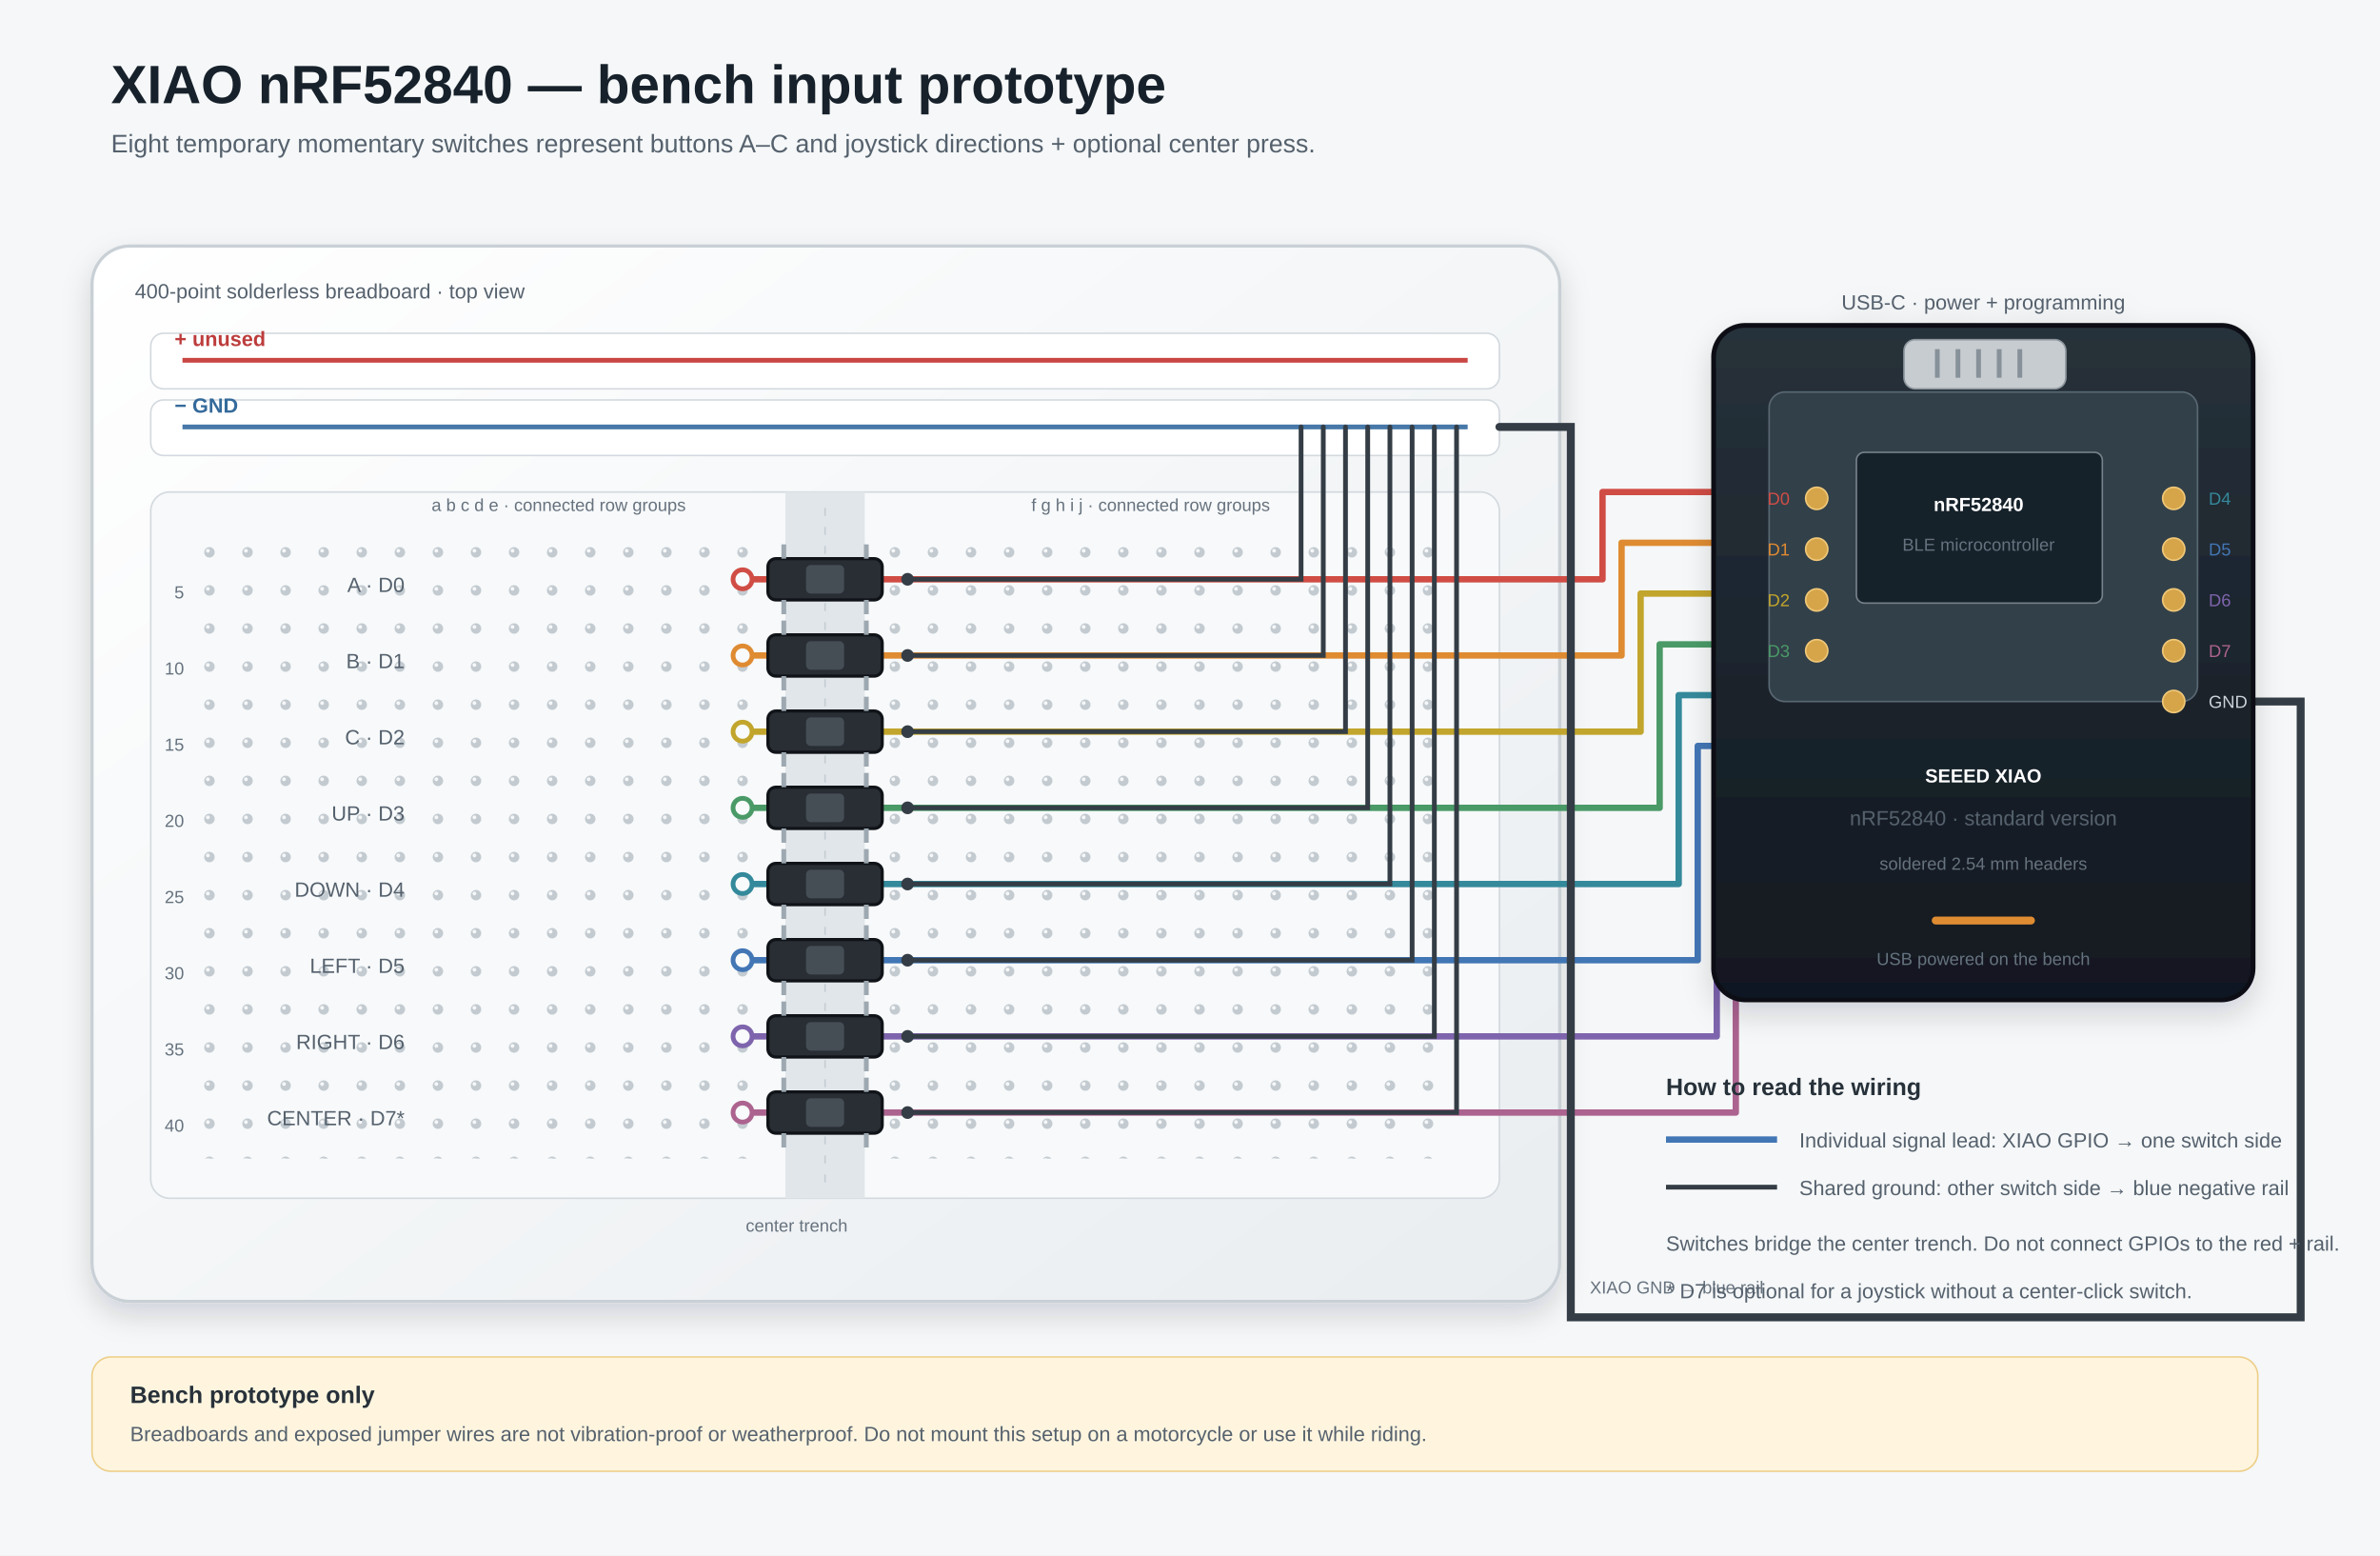
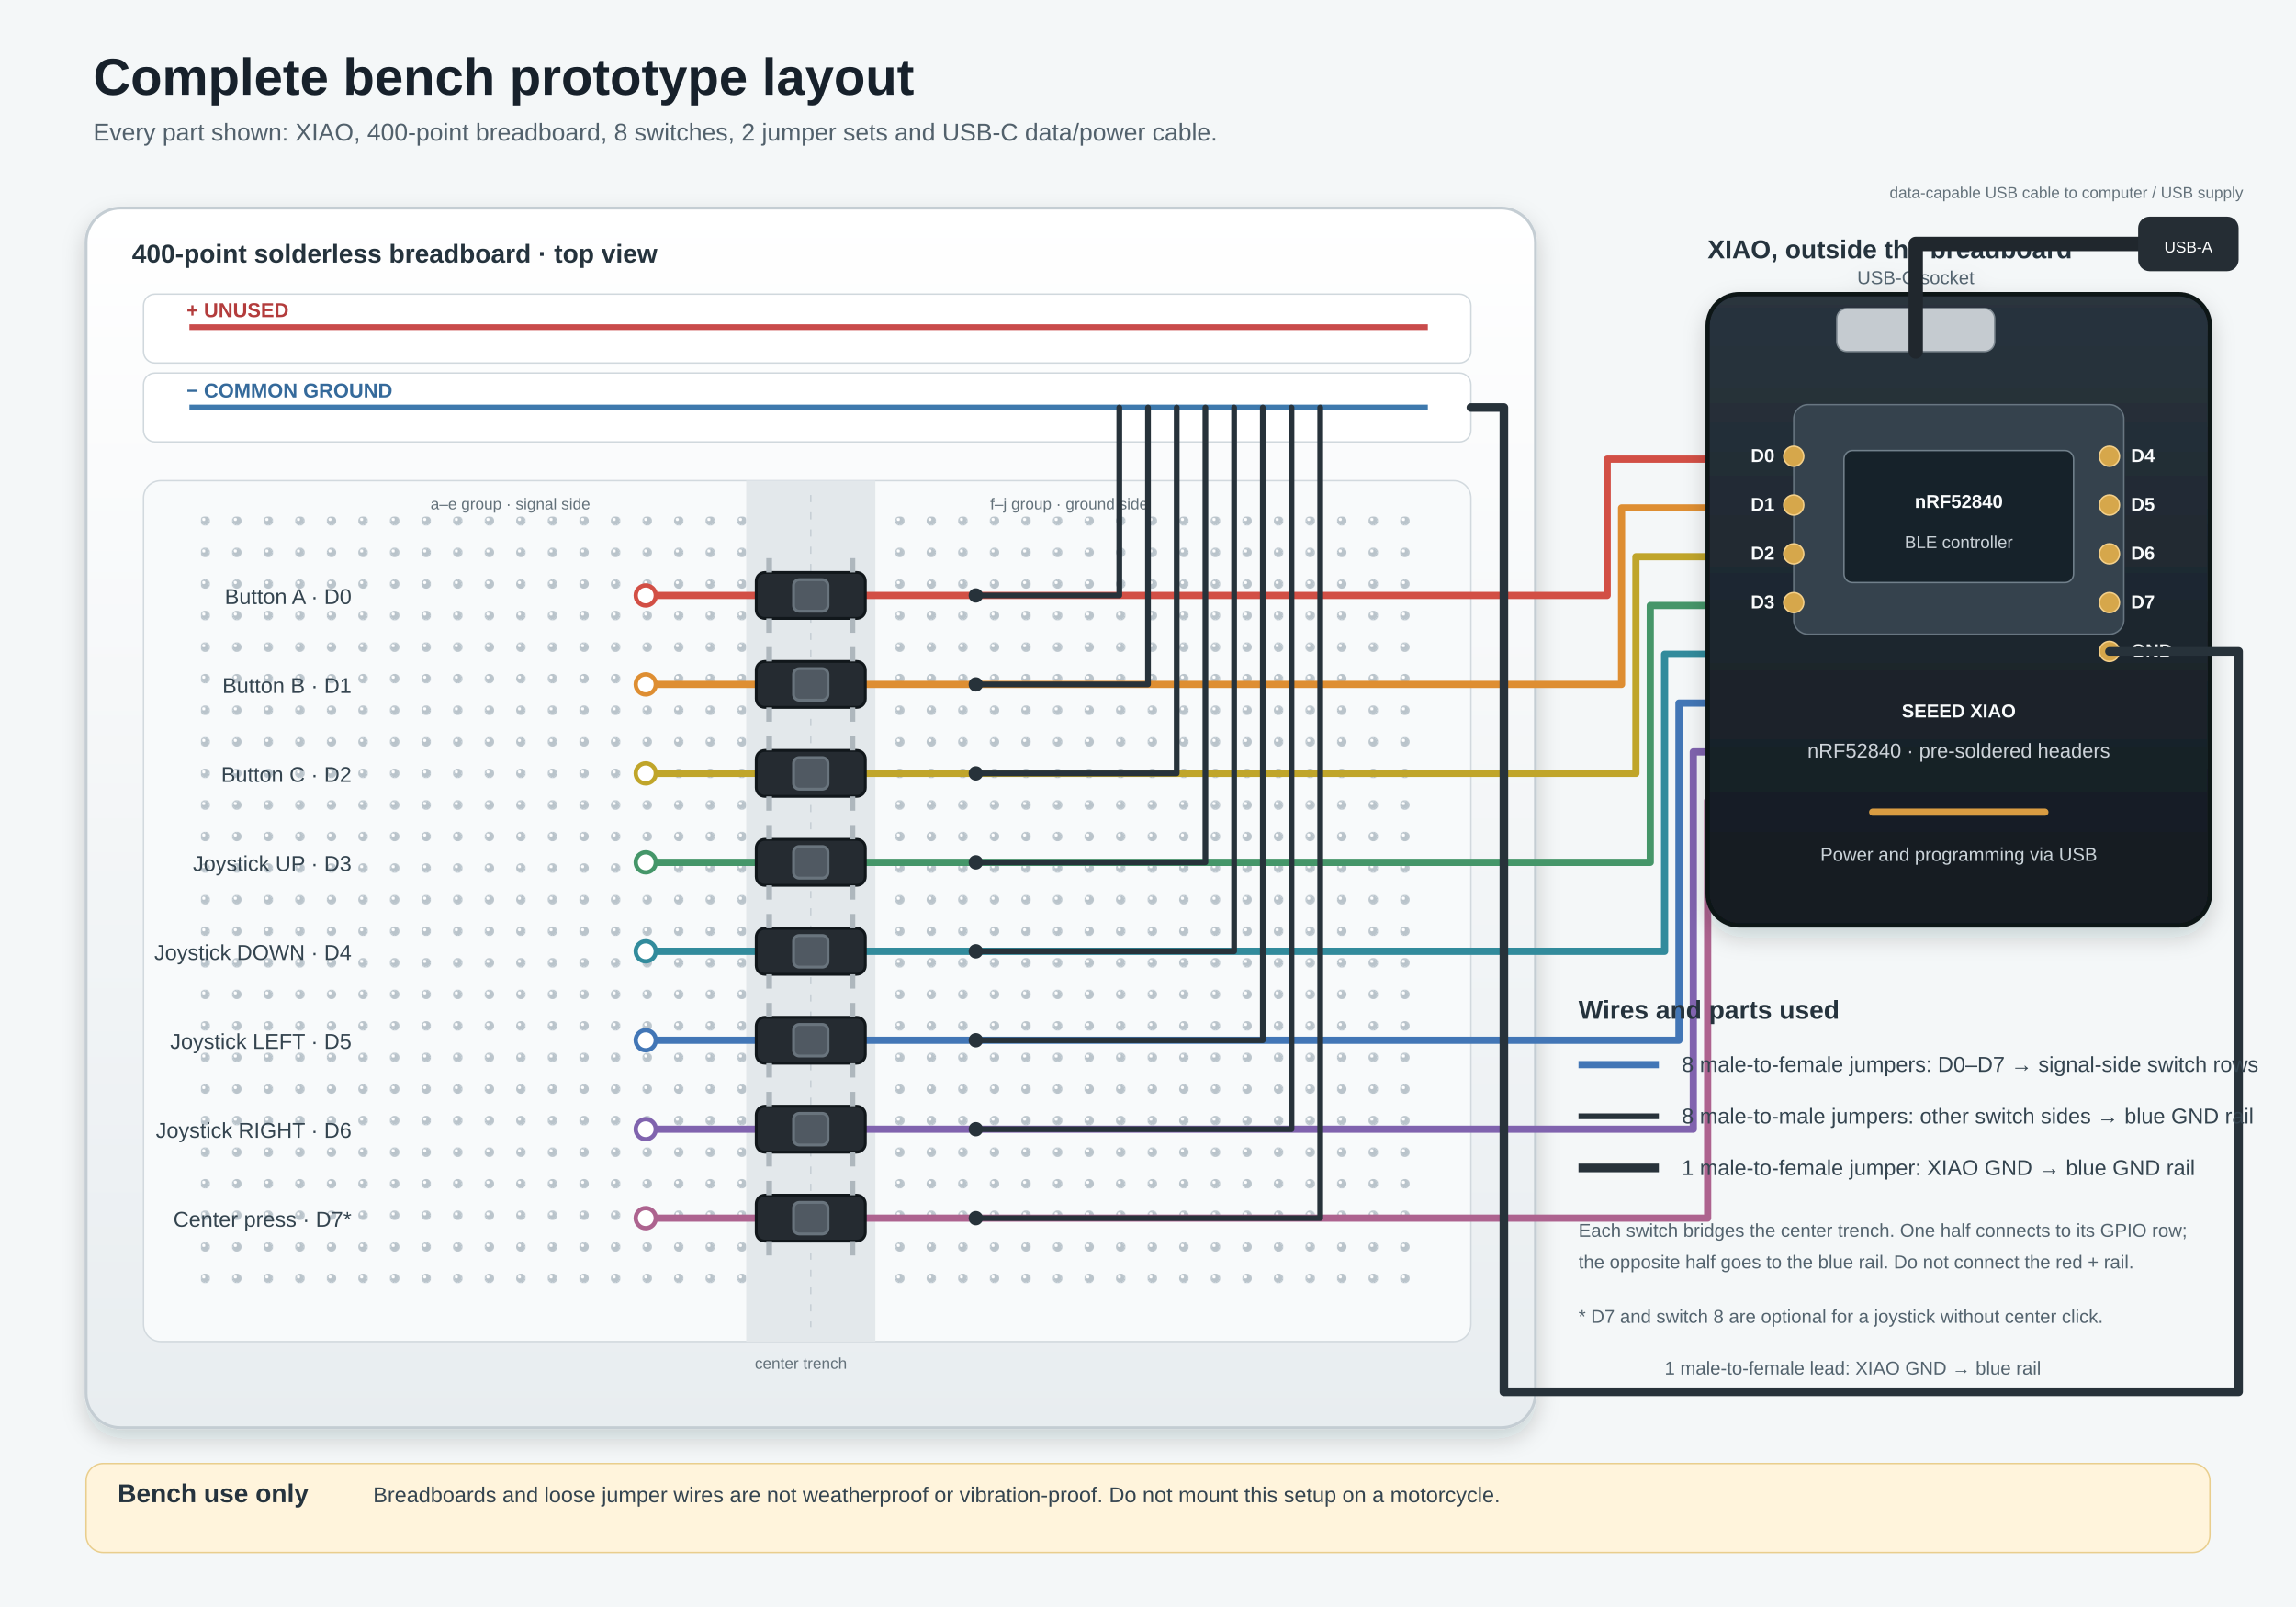
- <svg xmlns="http://www.w3.org/2000/svg" width="1500" height="980" viewBox="0 0 1500 980" role="img" aria-labelledby="title desc">
+ <svg xmlns="http://www.w3.org/2000/svg" width="1600" height="1120" viewBox="0 0 1600 1120" role="img" aria-labelledby="title desc">
  <defs>
-     <linearGradient id="board" x1="0" x2="0" y1="0" y2="1">
-       <stop stop-color="#27313a" />
-       <stop offset="1" stop-color="#111820" />
+     <linearGradient id="pcb" x2="0" y2="1">
+       <stop stop-color="#29343e" />
+       <stop offset="1" stop-color="#131a20" />
    </linearGradient>
-     <linearGradient id="breadboard" x1="0" x2="1" y1="0" y2="1">
+     <linearGradient id="bb" x2="0" y2="1">
      <stop stop-color="#fff" />
-       <stop offset="1" stop-color="#e9edf0" />
+       <stop offset="1" stop-color="#e8edf0" />
    </linearGradient>
+     <pattern id="holes" width="22" height="22" patternUnits="userSpaceOnUse">
+       <circle cx="11" cy="11" r="3.3" fill="#bac4cb" />
+       <circle cx="10" cy="10" r="1.1" fill="#fff" />
+     </pattern>
    <filter id="shadow" x="-20%" y="-20%" width="140%" height="150%">
-       <feDropShadow dx="0" dy="8" stdDeviation="9" flood-color="#17212b" flood-opacity=".15" />
+       <feDropShadow dx="0" dy="7" stdDeviation="8" flood-color="#14202a" flood-opacity=".18" />
    </filter>
    <style>
-       .title{font:700 34px Arial,sans-serif;fill:#17212b}.subtitle{font:16px Arial,sans-serif;fill:#55616d}
-       .label{font:700 15px Arial,sans-serif;fill:#27313a}.small{font:13px Arial,sans-serif;fill:#55616d}.tiny{font:11px Arial,sans-serif;fill:#66727e}
-       .pin{font:700 12px Arial,sans-serif;fill:#fff}.rail{font:700 13px Arial,sans-serif}
-     </style>
-     <pattern id="holes" width="24" height="24" patternUnits="userSpaceOnUse">
-       <circle cx="12" cy="12" r="3.3" fill="#c3cbd1" />
-       <circle cx="11" cy="11" r="1.2" fill="#fff" opacity=".85" />
-     </pattern>
+   .title{font:700 36px Arial,sans-serif;fill:#17212b}.sub{font:17px Arial,sans-serif;fill:#52616c}.h{font:700 18px Arial,sans-serif;fill:#25333d}.body{font:15px Arial,sans-serif;fill:#34444f}.small{font:13px Arial,sans-serif;fill:#53636e}.tiny{font:11px Arial,sans-serif;fill:#63717a}.pin{font:700 13px Arial,sans-serif;fill:#f9fbfc}.w{fill:none;stroke-linecap:round;stroke-linejoin:round}
+  </style>
  </defs>
-   <rect width="1500" height="980" fill="#f5f7f8" />
-   <text x="70" y="65" class="title">XIAO nRF52840 — bench input prototype</text>
-   <text x="70" y="96" class="subtitle">Eight temporary momentary switches represent buttons A–C and joystick directions + optional center press.</text>
+   <rect width="1600" height="1120" fill="#f4f7f8" />
+   <text x="65" y="66" class="title">Complete bench prototype layout</text>
+   <text x="65" y="98" class="sub">Every part shown: XIAO, 400-point breadboard, 8 switches, 2 jumper sets and USB-C data/power cable.</text>
  <g filter="url(#shadow)">
-     <rect x="58" y="155" width="925" height="665" rx="24" fill="url(#breadboard)" stroke="#c9d0d6" stroke-width="2" />
+     <rect x="60" y="145" width="1010" height="850" rx="24" fill="url(#bb)" stroke="#c4cdd3" stroke-width="2" />
  </g>
-   <text x="85" y="188" class="small">400-point solderless breadboard · top view</text>
-   <rect x="95" y="210" width="850" height="35" rx="8" fill="#fff" stroke="#d3d9de" />
-   <line x1="115" y1="227" x2="925" y2="227" stroke="#c94643" stroke-width="3" />
-   <text x="110" y="218" class="rail" fill="#bd3c3c">+  unused</text>
-   <rect x="95" y="252" width="850" height="35" rx="8" fill="#fff" stroke="#d3d9de" />
-   <line x1="115" y1="269" x2="925" y2="269" stroke="#4778a8" stroke-width="3" />
-   <text x="110" y="260" class="rail" fill="#356a9b">−  GND</text>
-   <rect x="95" y="310" width="850" height="445" rx="12" fill="#f7f9fa" stroke="#d3d9de" />
-   <rect x="125" y="330" width="360" height="400" fill="url(#holes)" />
-   <rect x="555" y="330" width="360" height="400" fill="url(#holes)" />
-   <rect x="495" y="310" width="50" height="445" fill="#e1e6ea" />
-   <line x1="520" y1="320" x2="520" y2="745" stroke="#c5cdd3" stroke-dasharray="5 7" />
-   <text x="272" y="322" class="tiny">a b c d e · connected row groups</text>
-   <text x="650" y="322" class="tiny">f g h i j · connected row groups</text>
-   <text x="470" y="776" class="tiny">center trench</text>
-   <g class="tiny" text-anchor="end">
-     <text x="116" y="377">5</text>
-     <text x="116" y="425">10</text>
-     <text x="116" y="473">15</text>
-     <text x="116" y="521">20</text>
-     <text x="116" y="569">25</text>
-     <text x="116" y="617">30</text>
-     <text x="116" y="665">35</text>
-     <text x="116" y="713">40</text>
+   <text x="92" y="183" class="h">400-point solderless breadboard · top view</text>
+   <rect x="100" y="205" width="925" height="48" rx="8" fill="#fff" stroke="#d0d8dd" />
+   <line x1="132" y1="228" x2="995" y2="228" stroke="#c94b4b" stroke-width="4" />
+   <text x="130" y="221" font-family="Arial" font-size="14" font-weight="700" fill="#b33c3c">+  UNUSED</text>
+   <rect x="100" y="260" width="925" height="48" rx="8" fill="#fff" stroke="#d0d8dd" />
+   <line x1="132" y1="284" x2="995" y2="284" stroke="#3e79ad" stroke-width="4" />
+   <text x="130" y="277" font-family="Arial" font-size="14" font-weight="700" fill="#356a9b">−  COMMON GROUND</text>
+   <rect x="100" y="335" width="925" height="600" rx="12" fill="#f8fafb" stroke="#d2d9de" />
+   <rect x="140" y="360" width="380" height="540" fill="url(#holes)" />
+   <rect x="610" y="360" width="380" height="540" fill="url(#holes)" />
+   <rect x="520" y="335" width="90" height="600" fill="#e3e8eb" />
+   <line x1="565" y1="345" x2="565" y2="925" stroke="#c6cfd5" stroke-dasharray="5 7" />
+   <text x="300" y="355" class="tiny">a–e group · signal side</text>
+   <text x="690" y="355" class="tiny">f–j group · ground side</text>
+   <text x="526" y="954" class="tiny">center trench</text>
+   <g class="body" text-anchor="end">
+     <text x="245" y="421">Button A · D0</text>
+     <text x="245" y="483">Button B · D1</text>
+     <text x="245" y="545">Button C · D2</text>
+     <text x="245" y="607">Joystick UP · D3</text>
+     <text x="245" y="669">Joystick DOWN · D4</text>
+     <text x="245" y="731">Joystick LEFT · D5</text>
+     <text x="245" y="793">Joystick RIGHT · D6</text>
+     <text x="245" y="855">Center press · D7*</text>
  </g>
-   <g class="small" text-anchor="end">
-     <text x="255" y="373">A · D0</text>
-     <text x="255" y="421">B · D1</text>
-     <text x="255" y="469">C · D2</text>
-     <text x="255" y="517">UP · D3</text>
-     <text x="255" y="565">DOWN · D4</text>
-     <text x="255" y="613">LEFT · D5</text>
-     <text x="255" y="661">RIGHT · D6</text>
-     <text x="255" y="709">CENTER · D7*</text>
+   <g class="w" stroke-width="5">
+     <path d="M1195 320 H1120 V415 H450" stroke="#d24f45" />
+     <path d="M1195 354 H1130 V477 H450" stroke="#de8e32" />
+     <path d="M1195 388 H1140 V539 H450" stroke="#c0a52a" />
+     <path d="M1195 422 H1150 V601 H450" stroke="#459669" />
+     <path d="M1195 456 H1160 V663 H450" stroke="#328b9c" />
+     <path d="M1195 490 H1170 V725 H450" stroke="#4276b6" />
+     <path d="M1195 524 H1180 V787 H450" stroke="#8063ae" />
+     <path d="M1195 558 H1190 V849 H450" stroke="#ad638f" />
  </g>
-   <g fill="none" stroke-linecap="round" stroke-linejoin="round" stroke-width="4">
-     <path d="M1100 310 H1010 V365 H468" stroke="#d04d45" />
-     <path d="M1100 342 H1022 V413 H468" stroke="#df8b32" />
-     <path d="M1100 374 H1034 V461 H468" stroke="#c2a52c" />
-     <path d="M1100 406 H1046 V509 H468" stroke="#4a9a67" />
-     <path d="M1100 438 H1058 V557 H468" stroke="#34899b" />
-     <path d="M1100 470 H1070 V605 H468" stroke="#4276b5" />
-     <path d="M1100 502 H1082 V653 H468" stroke="#7e64ad" />
-     <path d="M1100 534 H1094 V701 H468" stroke="#ac638f" />
+   <g fill="#fff" stroke-width="3">
+     <circle cx="450" cy="415" r="7" stroke="#d24f45" />
+     <circle cx="450" cy="477" r="7" stroke="#de8e32" />
+     <circle cx="450" cy="539" r="7" stroke="#c0a52a" />
+     <circle cx="450" cy="601" r="7" stroke="#459669" />
+     <circle cx="450" cy="663" r="7" stroke="#328b9c" />
+     <circle cx="450" cy="725" r="7" stroke="#4276b6" />
+     <circle cx="450" cy="787" r="7" stroke="#8063ae" />
+     <circle cx="450" cy="849" r="7" stroke="#ad638f" />
  </g>
-   <g>
-     <g transform="translate(520 365)">
-       <rect x="-36" y="-13" width="72" height="26" rx="5" fill="#292e34" stroke="#101419" stroke-width="2" />
-       <rect x="-12" y="-9" width="24" height="18" rx="3" fill="#454d55" />
-       <path d="M-26 -13v-9 M26 -13v-9 M-26 13v9 M26 13v9" stroke="#9da8b1" stroke-width="3" />
+   <g fill="#252b31" stroke="#11171b" stroke-width="2">
+     <g transform="translate(565 415)">
+       <rect x="-38" y="-16" width="76" height="32" rx="6" />
+       <rect x="-12" y="-11" width="24" height="22" rx="4" fill="#505962" stroke="#69747d" />
+       <path d="M-29 -16v-10 M29 -16v-10 M-29 16v10 M29 16v10" stroke="#aeb7bd" stroke-width="4" />
    </g>
-     <g transform="translate(520 413)">
-       <rect x="-36" y="-13" width="72" height="26" rx="5" fill="#292e34" stroke="#101419" stroke-width="2" />
-       <rect x="-12" y="-9" width="24" height="18" rx="3" fill="#454d55" />
-       <path d="M-26 -13v-9 M26 -13v-9 M-26 13v9 M26 13v9" stroke="#9da8b1" stroke-width="3" />
+     <g transform="translate(565 477)">
+       <rect x="-38" y="-16" width="76" height="32" rx="6" />
+       <rect x="-12" y="-11" width="24" height="22" rx="4" fill="#505962" stroke="#69747d" />
+       <path d="M-29 -16v-10 M29 -16v-10 M-29 16v10 M29 16v10" stroke="#aeb7bd" stroke-width="4" />
    </g>
-     <g transform="translate(520 461)">
-       <rect x="-36" y="-13" width="72" height="26" rx="5" fill="#292e34" stroke="#101419" stroke-width="2" />
-       <rect x="-12" y="-9" width="24" height="18" rx="3" fill="#454d55" />
-       <path d="M-26 -13v-9 M26 -13v-9 M-26 13v9 M26 13v9" stroke="#9da8b1" stroke-width="3" />
+     <g transform="translate(565 539)">
+       <rect x="-38" y="-16" width="76" height="32" rx="6" />
+       <rect x="-12" y="-11" width="24" height="22" rx="4" fill="#505962" stroke="#69747d" />
+       <path d="M-29 -16v-10 M29 -16v-10 M-29 16v10 M29 16v10" stroke="#aeb7bd" stroke-width="4" />
    </g>
-     <g transform="translate(520 509)">
-       <rect x="-36" y="-13" width="72" height="26" rx="5" fill="#292e34" stroke="#101419" stroke-width="2" />
-       <rect x="-12" y="-9" width="24" height="18" rx="3" fill="#454d55" />
-       <path d="M-26 -13v-9 M26 -13v-9 M-26 13v9 M26 13v9" stroke="#9da8b1" stroke-width="3" />
+     <g transform="translate(565 601)">
+       <rect x="-38" y="-16" width="76" height="32" rx="6" />
+       <rect x="-12" y="-11" width="24" height="22" rx="4" fill="#505962" stroke="#69747d" />
+       <path d="M-29 -16v-10 M29 -16v-10 M-29 16v10 M29 16v10" stroke="#aeb7bd" stroke-width="4" />
    </g>
-     <g transform="translate(520 557)">
-       <rect x="-36" y="-13" width="72" height="26" rx="5" fill="#292e34" stroke="#101419" stroke-width="2" />
-       <rect x="-12" y="-9" width="24" height="18" rx="3" fill="#454d55" />
-       <path d="M-26 -13v-9 M26 -13v-9 M-26 13v9 M26 13v9" stroke="#9da8b1" stroke-width="3" />
+     <g transform="translate(565 663)">
+       <rect x="-38" y="-16" width="76" height="32" rx="6" />
+       <rect x="-12" y="-11" width="24" height="22" rx="4" fill="#505962" stroke="#69747d" />
+       <path d="M-29 -16v-10 M29 -16v-10 M-29 16v10 M29 16v10" stroke="#aeb7bd" stroke-width="4" />
    </g>
-     <g transform="translate(520 605)">
-       <rect x="-36" y="-13" width="72" height="26" rx="5" fill="#292e34" stroke="#101419" stroke-width="2" />
-       <rect x="-12" y="-9" width="24" height="18" rx="3" fill="#454d55" />
-       <path d="M-26 -13v-9 M26 -13v-9 M-26 13v9 M26 13v9" stroke="#9da8b1" stroke-width="3" />
+     <g transform="translate(565 725)">
+       <rect x="-38" y="-16" width="76" height="32" rx="6" />
+       <rect x="-12" y="-11" width="24" height="22" rx="4" fill="#505962" stroke="#69747d" />
+       <path d="M-29 -16v-10 M29 -16v-10 M-29 16v10 M29 16v10" stroke="#aeb7bd" stroke-width="4" />
    </g>
-     <g transform="translate(520 653)">
-       <rect x="-36" y="-13" width="72" height="26" rx="5" fill="#292e34" stroke="#101419" stroke-width="2" />
-       <rect x="-12" y="-9" width="24" height="18" rx="3" fill="#454d55" />
-       <path d="M-26 -13v-9 M26 -13v-9 M-26 13v9 M26 13v9" stroke="#9da8b1" stroke-width="3" />
+     <g transform="translate(565 787)">
+       <rect x="-38" y="-16" width="76" height="32" rx="6" />
+       <rect x="-12" y="-11" width="24" height="22" rx="4" fill="#505962" stroke="#69747d" />
+       <path d="M-29 -16v-10 M29 -16v-10 M-29 16v10 M29 16v10" stroke="#aeb7bd" stroke-width="4" />
    </g>
-     <g transform="translate(520 701)">
-       <rect x="-36" y="-13" width="72" height="26" rx="5" fill="#292e34" stroke="#101419" stroke-width="2" />
-       <rect x="-12" y="-9" width="24" height="18" rx="3" fill="#454d55" />
-       <path d="M-26 -13v-9 M26 -13v-9 M-26 13v9 M26 13v9" stroke="#9da8b1" stroke-width="3" />
+     <g transform="translate(565 849)">
+       <rect x="-38" y="-16" width="76" height="32" rx="6" />
+       <rect x="-12" y="-11" width="24" height="22" rx="4" fill="#505962" stroke="#69747d" />
+       <path d="M-29 -16v-10 M29 -16v-10 M-29 16v10 M29 16v10" stroke="#aeb7bd" stroke-width="4" />
    </g>
  </g>
-   <g fill="#f8fafb" stroke-width="3">
-     <circle cx="468" cy="365" r="6" stroke="#d04d45" />
-     <circle cx="468" cy="413" r="6" stroke="#df8b32" />
-     <circle cx="468" cy="461" r="6" stroke="#c2a52c" />
-     <circle cx="468" cy="509" r="6" stroke="#4a9a67" />
-     <circle cx="468" cy="557" r="6" stroke="#34899b" />
-     <circle cx="468" cy="605" r="6" stroke="#4276b5" />
-     <circle cx="468" cy="653" r="6" stroke="#7e64ad" />
-     <circle cx="468" cy="701" r="6" stroke="#ac638f" />
+   <g class="w" stroke="#27323a" stroke-width="4">
+     <path d="M680 415 H780 V284" />
+     <path d="M680 477 H800 V284" />
+     <path d="M680 539 H820 V284" />
+     <path d="M680 601 H840 V284" />
+     <path d="M680 663 H860 V284" />
+     <path d="M680 725 H880 V284" />
+     <path d="M680 787 H900 V284" />
+     <path d="M680 849 H920 V284" />
  </g>
-   <g fill="none" stroke="#343d45" stroke-width="3" stroke-linecap="round">
-     <path d="M572 365 H820 V269" />
-     <path d="M572 413 H834 V269" />
-     <path d="M572 461 H848 V269" />
-     <path d="M572 509 H862 V269" />
-     <path d="M572 557 H876 V269" />
-     <path d="M572 605 H890 V269" />
-     <path d="M572 653 H904 V269" />
-     <path d="M572 701 H918 V269" />
-     <path d="M1370 442 H1450 V830 H990 V269 H945" stroke-width="5" />
+   <g fill="#27323a">
+     <circle cx="680" cy="415" r="5" />
+     <circle cx="680" cy="477" r="5" />
+     <circle cx="680" cy="539" r="5" />
+     <circle cx="680" cy="601" r="5" />
+     <circle cx="680" cy="663" r="5" />
+     <circle cx="680" cy="725" r="5" />
+     <circle cx="680" cy="787" r="5" />
+     <circle cx="680" cy="849" r="5" />
  </g>
-   <text x="1002" y="815" class="tiny" fill="#343d45">XIAO GND → blue rail</text>
-   <g fill="#343d45">
-     <circle cx="572" cy="365" r="4" />
-     <circle cx="572" cy="413" r="4" />
-     <circle cx="572" cy="461" r="4" />
-     <circle cx="572" cy="509" r="4" />
-     <circle cx="572" cy="557" r="4" />
-     <circle cx="572" cy="605" r="4" />
-     <circle cx="572" cy="653" r="4" />
-     <circle cx="572" cy="701" r="4" />
+   <text x="1190" y="180" class="h">XIAO, outside the breadboard</text>
+   <g filter="url(#shadow)">
+     <rect x="1190" y="205" width="350" height="440" rx="22" fill="url(#pcb)" stroke="#0c1217" stroke-width="3" />
+     <rect x="1280" y="215" width="110" height="30" rx="7" fill="#c5cbd0" stroke="#808b93" />
+     <text x="1335" y="198" text-anchor="middle" class="small">USB-C socket</text>
+     <rect x="1250" y="282" width="230" height="160" rx="10" fill="#35434e" stroke="#687681" />
+     <rect x="1285" y="314" width="160" height="92" rx="6" fill="#18232b" stroke="#71808b" />
+     <text x="1365" y="354" text-anchor="middle" class="pin" font-size="17">nRF52840</text>
+     <text x="1365" y="382" text-anchor="middle" font-family="Arial" font-size="12" fill="#cad2d8">BLE controller</text>
+     <text x="1220" y="322" class="pin">D0</text>
+     <text x="1220" y="356" class="pin">D1</text>
+     <text x="1220" y="390" class="pin">D2</text>
+     <text x="1220" y="424" class="pin">D3</text>
+     <text x="1485" y="322" class="pin">D4</text>
+     <text x="1485" y="356" class="pin">D5</text>
+     <text x="1485" y="390" class="pin">D6</text>
+     <text x="1485" y="424" class="pin">D7</text>
+     <text x="1485" y="458" class="pin">GND</text>
+     <g fill="#d6a74c" stroke="#f4d08a" stroke-width="1">
+       <circle cx="1250" cy="318" r="7" />
+       <circle cx="1250" cy="352" r="7" />
+       <circle cx="1250" cy="386" r="7" />
+       <circle cx="1250" cy="420" r="7" />
+       <circle cx="1470" cy="318" r="7" />
+       <circle cx="1470" cy="352" r="7" />
+       <circle cx="1470" cy="386" r="7" />
+       <circle cx="1470" cy="420" r="7" />
+       <circle cx="1470" cy="454" r="7" />
+     </g>
+     <text x="1365" y="500" text-anchor="middle" class="pin" font-size="18">SEEED XIAO</text>
+     <text x="1365" y="528" text-anchor="middle" font-family="Arial" font-size="14" fill="#ccd3d9">nRF52840 · pre-soldered headers</text>
+     <path d="M1305 566 h120" stroke="#d99c43" stroke-width="5" stroke-linecap="round" />
+     <text x="1365" y="600" text-anchor="middle" font-family="Arial" font-size="13" fill="#cad2d8">Power and programming via USB</text>
  </g>
-   <g filter="url(#shadow)">
-     <rect x="1080" y="205" width="340" height="425" rx="20" fill="url(#board)" stroke="#0b1015" stroke-width="3" />
-     <rect x="1115" y="247" width="270" height="195" rx="10" fill="#33404a" stroke="#596773" />
-     <rect x="1170" y="285" width="155" height="95" rx="5" fill="#15212b" stroke="#76818a" />
-     <text x="1247" y="322" text-anchor="middle" class="pin" font-size="15">nRF52840</text>
-     <text x="1247" y="347" text-anchor="middle" class="tiny" fill="#d0d7dc">BLE microcontroller</text>
-     <rect x="1200" y="214" width="102" height="31" rx="7" fill="#c7ccd0" stroke="#8d969d" />
-     <path d="M1221 220v18 M1234 220v18 M1247 220v18 M1260 220v18 M1273 220v18" stroke="#879199" stroke-width="3" />
-     <text x="1250" y="195" class="small" text-anchor="middle">USB-C · power + programming</text>
-     <g class="tiny" text-anchor="end">
-       <text x="1128" y="318" fill="#d04d45">D0</text>
-       <text x="1128" y="350" fill="#df8b32">D1</text>
-       <text x="1128" y="382" fill="#c2a52c">D2</text>
-       <text x="1128" y="414" fill="#4a9a67">D3</text>
-     </g>
-     <g class="tiny">
-       <text x="1392" y="318" fill="#34899b">D4</text>
-       <text x="1392" y="350" fill="#4276b5">D5</text>
-       <text x="1392" y="382" fill="#7e64ad">D6</text>
-       <text x="1392" y="414" fill="#ac638f">D7</text>
-       <text x="1392" y="446" fill="#cbd3d9">GND</text>
-     </g>
-     <g fill="#d6a54a" stroke="#f0c879" stroke-width="1">
-       <circle cx="1145" cy="314" r="7" />
-       <circle cx="1145" cy="346" r="7" />
-       <circle cx="1145" cy="378" r="7" />
-       <circle cx="1145" cy="410" r="7" />
-       <circle cx="1370" cy="314" r="7" />
-       <circle cx="1370" cy="346" r="7" />
-       <circle cx="1370" cy="378" r="7" />
-       <circle cx="1370" cy="410" r="7" />
-       <circle cx="1370" cy="442" r="7" />
-     </g>
-     <text x="1250" y="493" text-anchor="middle" class="pin" font-size="17">SEEED XIAO</text>
-     <text x="1250" y="520" text-anchor="middle" class="small" fill="#c4cdd4">nRF52840 · standard version</text>
-     <text x="1250" y="548" text-anchor="middle" class="tiny" fill="#a9b3bb">soldered 2.54 mm headers</text>
-     <path d="M1220 580 h60" stroke="#df8b32" stroke-width="5" stroke-linecap="round" />
-     <text x="1250" y="608" text-anchor="middle" class="tiny" fill="#cad2d8">USB powered on the bench</text>
+   <path d="M1470 454 H1560 V970 H1048 V284 H1025" class="w" stroke="#27323a" stroke-width="6" />
+   <text x="1160" y="958" class="small">1 male-to-female lead: XIAO GND → blue rail</text>
+   <path d="M1335 245 V170 H1495" class="w" stroke="#20272d" stroke-width="10" />
+   <rect x="1490" y="151" width="70" height="38" rx="8" fill="#252d34" />
+   <text x="1525" y="176" text-anchor="middle" font-family="Arial" font-size="11" fill="#fff">USB-A</text>
+   <text x="1440" y="138" text-anchor="middle" class="tiny">data-capable USB cable to computer / USB supply</text>
+   <g transform="translate(1100 710)">
+     <text x="0" y="0" class="h">Wires and parts used</text>
+     <line x1="0" y1="32" x2="56" y2="32" stroke="#4276b6" stroke-width="5" />
+     <text x="72" y="37" class="body">8 male-to-female jumpers: D0–D7 → signal-side switch rows</text>
+     <line x1="0" y1="68" x2="56" y2="68" stroke="#27323a" stroke-width="4" />
+     <text x="72" y="73" class="body">8 male-to-male jumpers: other switch sides → blue GND rail</text>
+     <line x1="0" y1="104" x2="56" y2="104" stroke="#27323a" stroke-width="6" />
+     <text x="72" y="109" class="body">1 male-to-female jumper: XIAO GND → blue GND rail</text>
+     <text x="0" y="152" class="small">Each switch bridges the center trench. One half connects to its GPIO row;</text>
+     <text x="0" y="174" class="small">the opposite half goes to the blue rail. Do not connect the red + rail.</text>
+     <text x="0" y="212" class="small">* D7 and switch 8 are optional for a joystick without center click.</text>
  </g>
-   <g transform="translate(1050 690)">
-     <text x="0" y="0" class="label">How to read the wiring</text>
-     <line x1="0" y1="28" x2="70" y2="28" stroke="#4276b5" stroke-width="4" />
-     <text x="84" y="33" class="small">Individual signal lead: XIAO GPIO → one switch side</text>
-     <line x1="0" y1="58" x2="70" y2="58" stroke="#343d45" stroke-width="3" />
-     <text x="84" y="63" class="small">Shared ground: other switch side → blue negative rail</text>
-     <text x="0" y="98" class="small">Switches bridge the center trench. Do not connect GPIOs to the red + rail.</text>
-     <text x="0" y="128" class="small">* D7 is optional for a joystick without a center-click switch.</text>
-   </g>
-   <rect x="58" y="855" width="1365" height="72" rx="12" fill="#fff5df" stroke="#edcf8a" />
-   <text x="82" y="884" class="label" fill="#765317">Bench prototype only</text>
-   <text x="82" y="908" class="small">Breadboards and exposed jumper wires are not vibration-proof or weatherproof. Do not mount this setup on a motorcycle or use it while riding.</text>
+   <rect x="60" y="1020" width="1480" height="62" rx="12" fill="#fff4dc" stroke="#e9ce8d" />
+   <text x="82" y="1047" class="h" fill="#745317">Bench use only</text>
+   <text x="260" y="1047" class="body">Breadboards and loose jumper wires are not weatherproof or vibration-proof. Do not mount this setup on a motorcycle.</text>
</svg>
